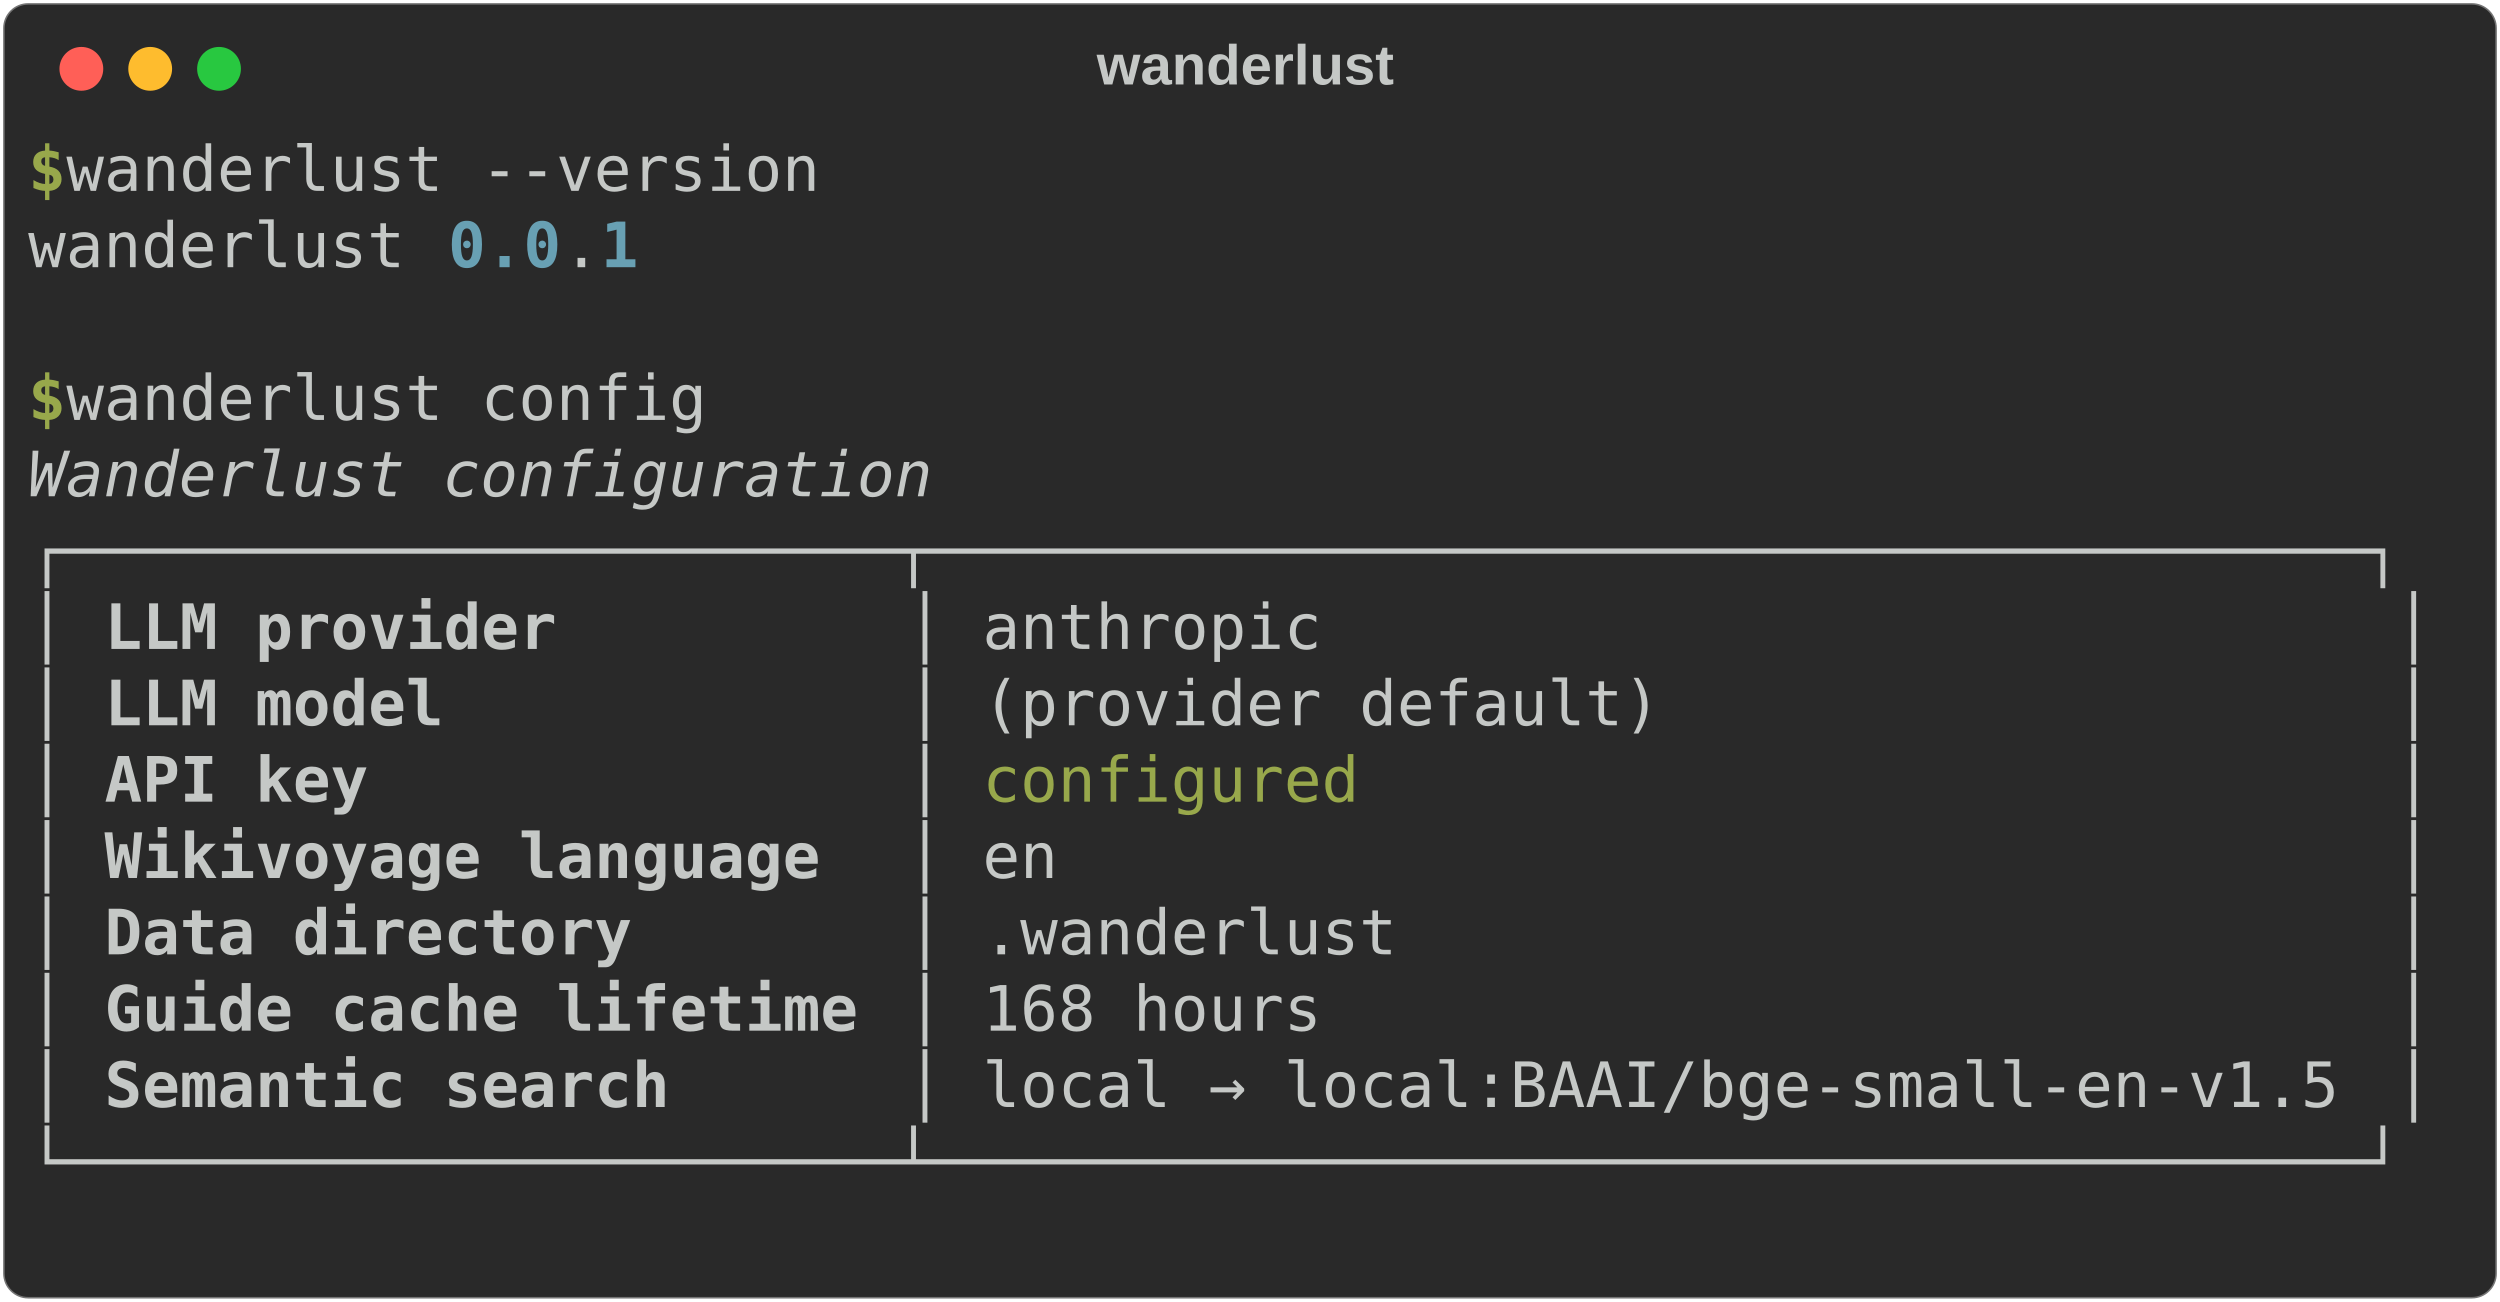
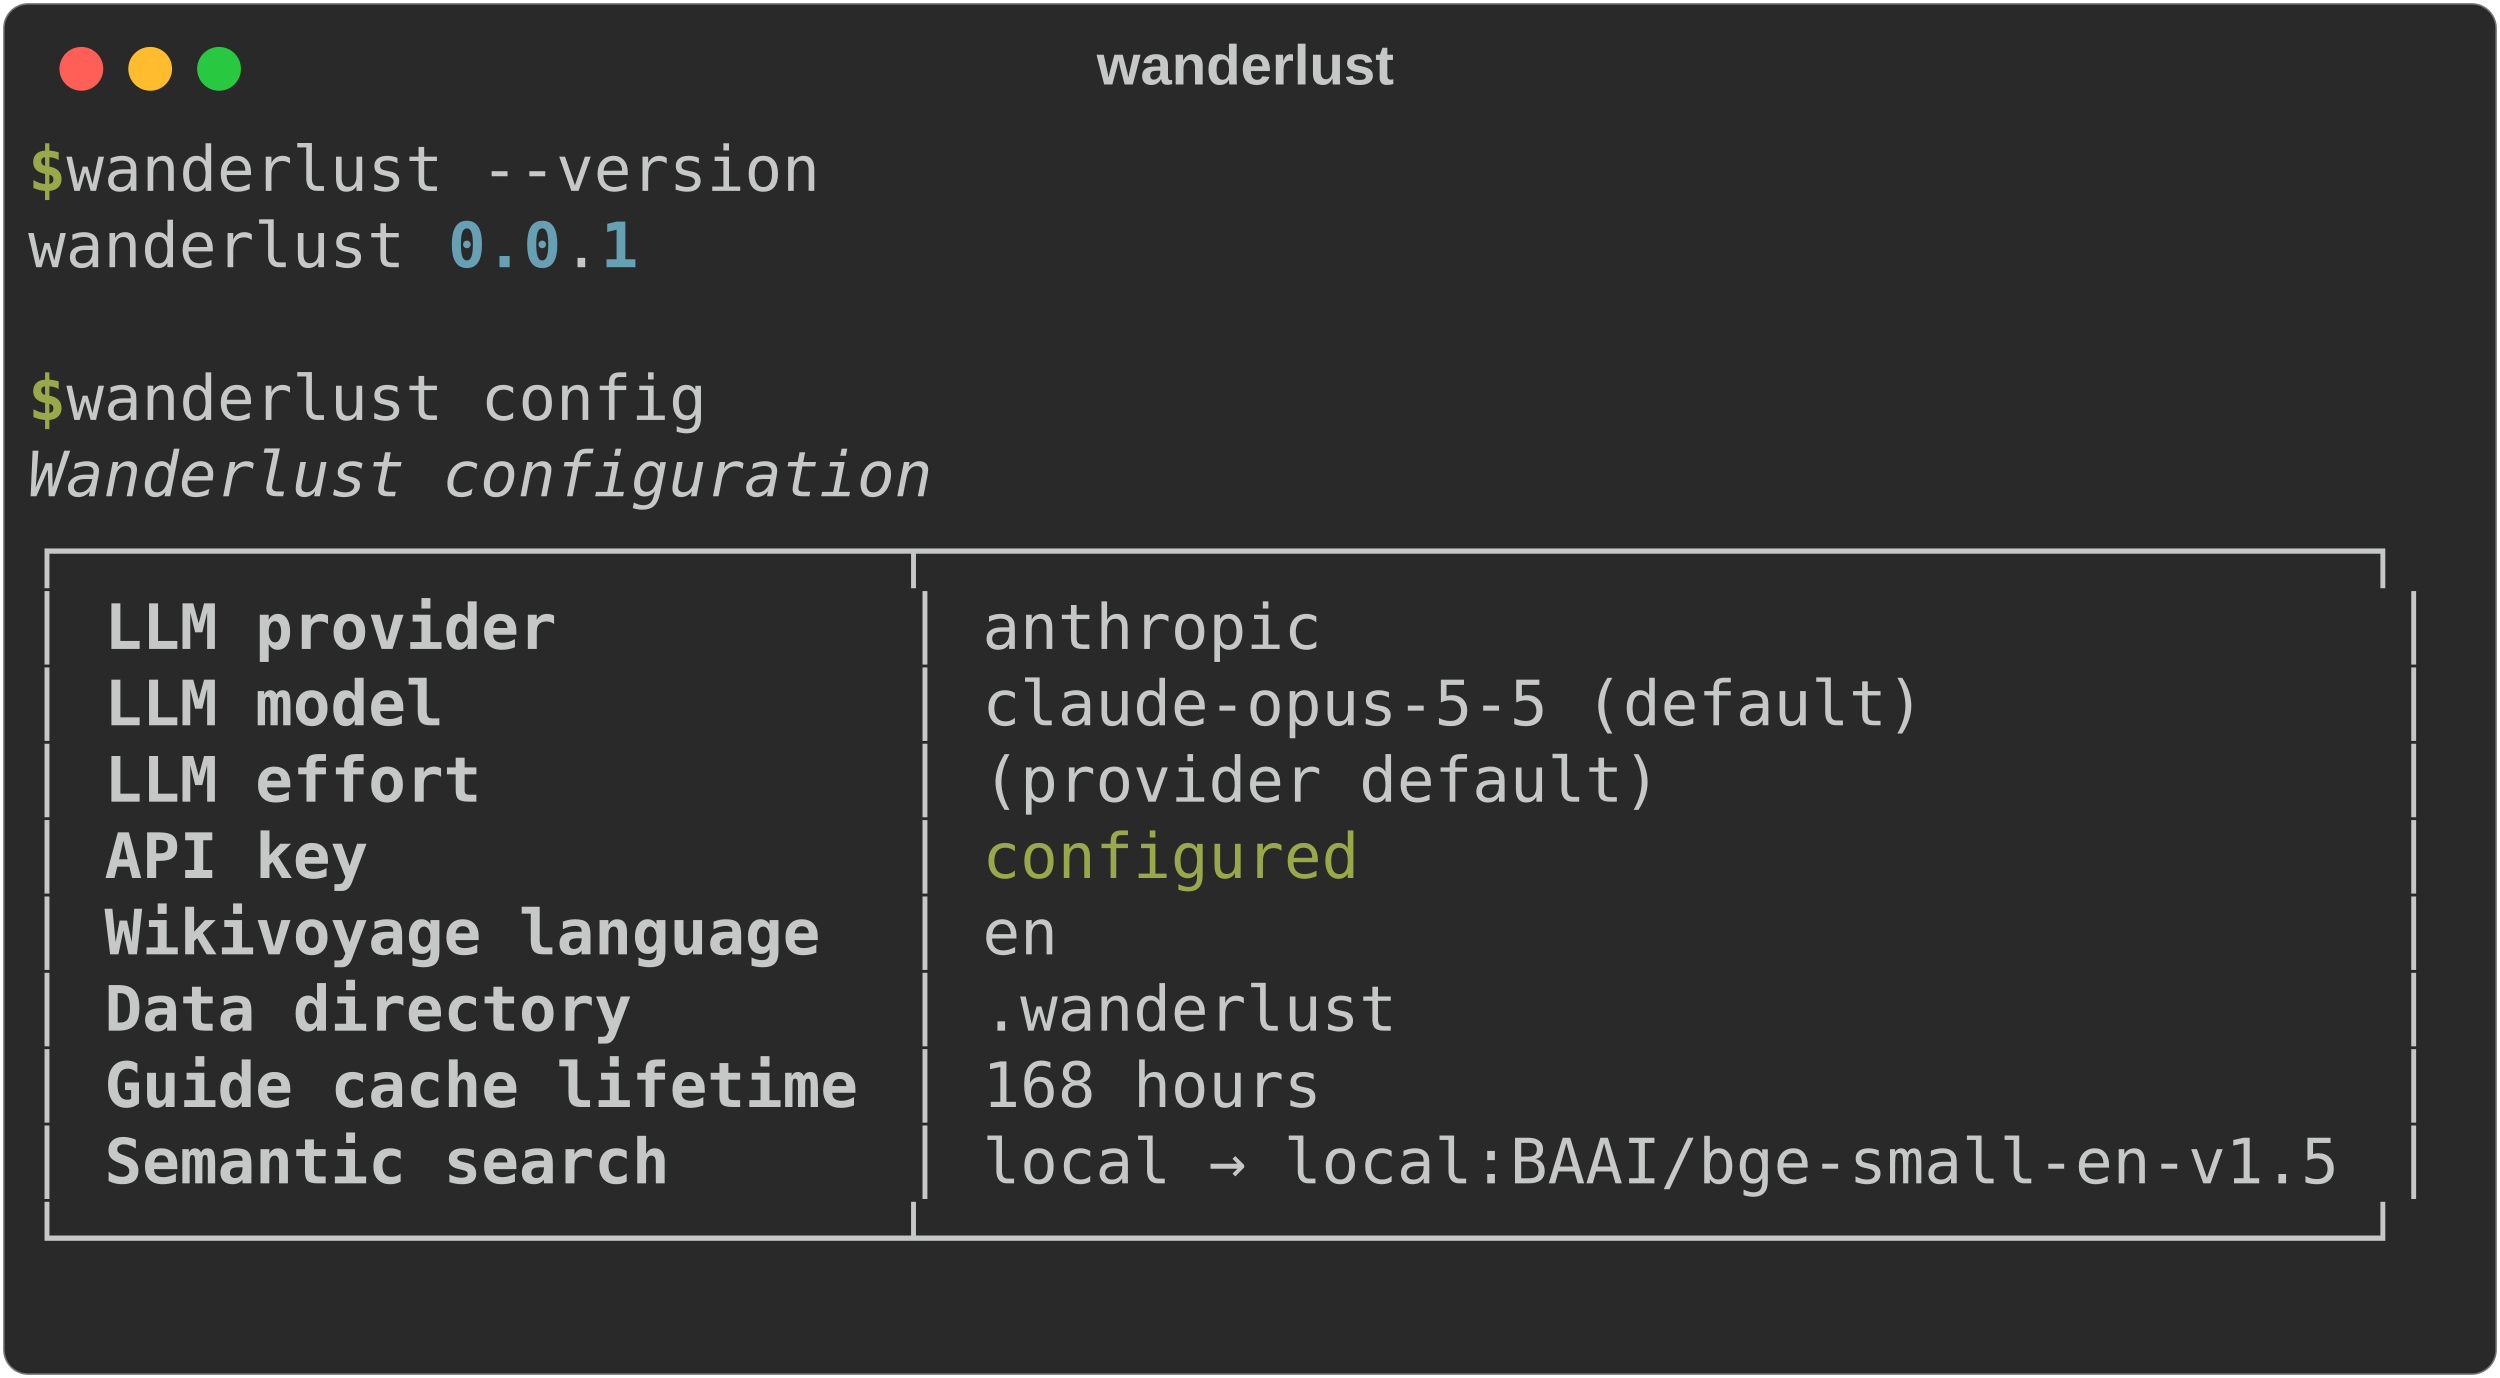
- <svg xmlns="http://www.w3.org/2000/svg" class="rich-terminal" viewBox="0 0 799 416.0">
+ <svg xmlns="http://www.w3.org/2000/svg" class="rich-terminal" viewBox="0 0 799 440.4">
  <style>

    @font-face {
        font-family: "Fira Code";
        src: local("FiraCode-Regular"),
                url("https://cdnjs.cloudflare.com/ajax/libs/firacode/6.2.0/woff2/FiraCode-Regular.woff2") format("woff2"),
                url("https://cdnjs.cloudflare.com/ajax/libs/firacode/6.2.0/woff/FiraCode-Regular.woff") format("woff");
        font-style: normal;
        font-weight: 400;
    }
    @font-face {
        font-family: "Fira Code";
        src: local("FiraCode-Bold"),
                url("https://cdnjs.cloudflare.com/ajax/libs/firacode/6.2.0/woff2/FiraCode-Bold.woff2") format("woff2"),
                url("https://cdnjs.cloudflare.com/ajax/libs/firacode/6.2.0/woff/FiraCode-Bold.woff") format("woff");
        font-style: bold;
        font-weight: 700;
    }

-     .terminal-542335497-matrix {
+     .terminal-3180378688-matrix {
        font-family: Fira Code, monospace;
        font-size: 20px;
        line-height: 24.4px;
        font-variant-east-asian: full-width;
    }

-     .terminal-542335497-title {
+     .terminal-3180378688-title {
        font-size: 18px;
        font-weight: bold;
        font-family: arial;
    }

-     .terminal-542335497-r1 { fill: #98a84b;font-weight: bold }
- .terminal-542335497-r2 { fill: #c5c8c6 }
- .terminal-542335497-r3 { fill: #68a0b3;font-weight: bold }
- .terminal-542335497-r4 { fill: #c5c8c6;font-style: italic; }
- .terminal-542335497-r5 { fill: #c5c8c6;font-weight: bold }
- .terminal-542335497-r6 { fill: #98a84b }
+     .terminal-3180378688-r1 { fill: #98a84b;font-weight: bold }
+ .terminal-3180378688-r2 { fill: #c5c8c6 }
+ .terminal-3180378688-r3 { fill: #68a0b3;font-weight: bold }
+ .terminal-3180378688-r4 { fill: #c5c8c6;font-style: italic; }
+ .terminal-3180378688-r5 { fill: #c5c8c6;font-weight: bold }
+ .terminal-3180378688-r6 { fill: #98a84b }
    </style>
  <defs>
-     <clipPath id="terminal-542335497-clip-terminal">
-       <rect x="0" y="0" width="779.8" height="365.0" />
+     <clipPath id="terminal-3180378688-clip-terminal">
+       <rect x="0" y="0" width="779.8" height="389.4" />
    </clipPath>
-     <clipPath id="terminal-542335497-line-0">
+     <clipPath id="terminal-3180378688-line-0">
      <rect x="0" y="1.5" width="780.8" height="24.65" />
    </clipPath>
-     <clipPath id="terminal-542335497-line-1">
+     <clipPath id="terminal-3180378688-line-1">
      <rect x="0" y="25.9" width="780.8" height="24.65" />
    </clipPath>
-     <clipPath id="terminal-542335497-line-2">
+     <clipPath id="terminal-3180378688-line-2">
      <rect x="0" y="50.3" width="780.8" height="24.65" />
    </clipPath>
-     <clipPath id="terminal-542335497-line-3">
+     <clipPath id="terminal-3180378688-line-3">
      <rect x="0" y="74.7" width="780.8" height="24.65" />
    </clipPath>
-     <clipPath id="terminal-542335497-line-4">
+     <clipPath id="terminal-3180378688-line-4">
      <rect x="0" y="99.1" width="780.8" height="24.65" />
    </clipPath>
-     <clipPath id="terminal-542335497-line-5">
+     <clipPath id="terminal-3180378688-line-5">
      <rect x="0" y="123.5" width="780.8" height="24.65" />
    </clipPath>
-     <clipPath id="terminal-542335497-line-6">
+     <clipPath id="terminal-3180378688-line-6">
      <rect x="0" y="147.9" width="780.8" height="24.65" />
    </clipPath>
-     <clipPath id="terminal-542335497-line-7">
+     <clipPath id="terminal-3180378688-line-7">
      <rect x="0" y="172.3" width="780.8" height="24.65" />
    </clipPath>
-     <clipPath id="terminal-542335497-line-8">
+     <clipPath id="terminal-3180378688-line-8">
      <rect x="0" y="196.7" width="780.8" height="24.65" />
    </clipPath>
-     <clipPath id="terminal-542335497-line-9">
+     <clipPath id="terminal-3180378688-line-9">
      <rect x="0" y="221.1" width="780.8" height="24.65" />
    </clipPath>
-     <clipPath id="terminal-542335497-line-10">
+     <clipPath id="terminal-3180378688-line-10">
      <rect x="0" y="245.5" width="780.8" height="24.65" />
    </clipPath>
-     <clipPath id="terminal-542335497-line-11">
+     <clipPath id="terminal-3180378688-line-11">
      <rect x="0" y="269.9" width="780.8" height="24.65" />
    </clipPath>
-     <clipPath id="terminal-542335497-line-12">
+     <clipPath id="terminal-3180378688-line-12">
      <rect x="0" y="294.3" width="780.8" height="24.65" />
    </clipPath>
-     <clipPath id="terminal-542335497-line-13">
+     <clipPath id="terminal-3180378688-line-13">
      <rect x="0" y="318.7" width="780.8" height="24.65" />
    </clipPath>
+     <clipPath id="terminal-3180378688-line-14">
+       <rect x="0" y="343.1" width="780.8" height="24.65" />
+     </clipPath>
  </defs>
-   <rect fill="#292929" stroke="rgba(255,255,255,0.35)" stroke-width="1" x="1" y="1" width="797" height="414" rx="8" />
-   <text class="terminal-542335497-title" fill="#c5c8c6" text-anchor="middle" x="398" y="27">wanderlust</text>
+   <rect fill="#292929" stroke="rgba(255,255,255,0.35)" stroke-width="1" x="1" y="1" width="797" height="438.4" rx="8" />
+   <text class="terminal-3180378688-title" fill="#c5c8c6" text-anchor="middle" x="398" y="27">wanderlust</text>
  <g transform="translate(26,22)">
    <circle cx="0" cy="0" r="7" fill="#ff5f57" />
    <circle cx="22" cy="0" r="7" fill="#febc2e" />
    <circle cx="44" cy="0" r="7" fill="#28c840" />
  </g>
-   <g transform="translate(9, 41)" clip-path="url(#terminal-542335497-clip-terminal)">
-     <g class="terminal-542335497-matrix">
-       <text class="terminal-542335497-r1" x="0" y="20" textLength="12.2" clip-path="url(#terminal-542335497-line-0)">$</text>
-       <text class="terminal-542335497-r2" x="12.2" y="20" textLength="256.2" clip-path="url(#terminal-542335497-line-0)"> wanderlust --version</text>
-       <text class="terminal-542335497-r2" x="780.8" y="20" textLength="12.2" clip-path="url(#terminal-542335497-line-0)">
+   <g transform="translate(9, 41)" clip-path="url(#terminal-3180378688-clip-terminal)">
+     <g class="terminal-3180378688-matrix">
+       <text class="terminal-3180378688-r1" x="0" y="20" textLength="12.2" clip-path="url(#terminal-3180378688-line-0)">$</text>
+       <text class="terminal-3180378688-r2" x="12.2" y="20" textLength="256.2" clip-path="url(#terminal-3180378688-line-0)"> wanderlust --version</text>
+       <text class="terminal-3180378688-r2" x="780.8" y="20" textLength="12.2" clip-path="url(#terminal-3180378688-line-0)">
</text>
-       <text class="terminal-542335497-r2" x="0" y="44.4" textLength="134.2" clip-path="url(#terminal-542335497-line-1)">wanderlust </text>
-       <text class="terminal-542335497-r3" x="134.2" y="44.4" textLength="36.6" clip-path="url(#terminal-542335497-line-1)">0.0</text>
-       <text class="terminal-542335497-r2" x="170.8" y="44.4" textLength="12.2" clip-path="url(#terminal-542335497-line-1)">.</text>
-       <text class="terminal-542335497-r3" x="183" y="44.4" textLength="12.2" clip-path="url(#terminal-542335497-line-1)">1</text>
-       <text class="terminal-542335497-r2" x="780.8" y="44.4" textLength="12.2" clip-path="url(#terminal-542335497-line-1)">
+       <text class="terminal-3180378688-r2" x="0" y="44.4" textLength="134.2" clip-path="url(#terminal-3180378688-line-1)">wanderlust </text>
+       <text class="terminal-3180378688-r3" x="134.2" y="44.4" textLength="36.6" clip-path="url(#terminal-3180378688-line-1)">0.0</text>
+       <text class="terminal-3180378688-r2" x="170.8" y="44.4" textLength="12.2" clip-path="url(#terminal-3180378688-line-1)">.</text>
+       <text class="terminal-3180378688-r3" x="183" y="44.4" textLength="12.2" clip-path="url(#terminal-3180378688-line-1)">1</text>
+       <text class="terminal-3180378688-r2" x="780.8" y="44.4" textLength="12.2" clip-path="url(#terminal-3180378688-line-1)">
</text>
-       <text class="terminal-542335497-r2" x="780.8" y="68.8" textLength="12.2" clip-path="url(#terminal-542335497-line-2)">
+       <text class="terminal-3180378688-r2" x="780.8" y="68.8" textLength="12.2" clip-path="url(#terminal-3180378688-line-2)">
</text>
-       <text class="terminal-542335497-r1" x="0" y="93.2" textLength="12.2" clip-path="url(#terminal-542335497-line-3)">$</text>
-       <text class="terminal-542335497-r2" x="12.2" y="93.2" textLength="219.6" clip-path="url(#terminal-542335497-line-3)"> wanderlust config</text>
-       <text class="terminal-542335497-r2" x="780.8" y="93.2" textLength="12.2" clip-path="url(#terminal-542335497-line-3)">
+       <text class="terminal-3180378688-r1" x="0" y="93.2" textLength="12.2" clip-path="url(#terminal-3180378688-line-3)">$</text>
+       <text class="terminal-3180378688-r2" x="12.2" y="93.2" textLength="219.6" clip-path="url(#terminal-3180378688-line-3)"> wanderlust config</text>
+       <text class="terminal-3180378688-r2" x="780.8" y="93.2" textLength="12.2" clip-path="url(#terminal-3180378688-line-3)">
</text>
-       <text class="terminal-542335497-r4" x="0" y="117.6" textLength="768.6" clip-path="url(#terminal-542335497-line-4)">                   Wanderlust configuration                    </text>
-       <text class="terminal-542335497-r2" x="780.8" y="117.6" textLength="12.2" clip-path="url(#terminal-542335497-line-4)">
+       <text class="terminal-3180378688-r4" x="0" y="117.6" textLength="768.6" clip-path="url(#terminal-3180378688-line-4)">                   Wanderlust configuration                    </text>
+       <text class="terminal-3180378688-r2" x="780.8" y="117.6" textLength="12.2" clip-path="url(#terminal-3180378688-line-4)">
</text>
-       <text class="terminal-542335497-r2" x="0" y="142" textLength="768.6" clip-path="url(#terminal-542335497-line-5)">┌──────────────────────┬──────────────────────────────────────┐</text>
-       <text class="terminal-542335497-r2" x="780.8" y="142" textLength="12.2" clip-path="url(#terminal-542335497-line-5)">
+       <text class="terminal-3180378688-r2" x="0" y="142" textLength="768.6" clip-path="url(#terminal-3180378688-line-5)">┌──────────────────────┬──────────────────────────────────────┐</text>
+       <text class="terminal-3180378688-r2" x="780.8" y="142" textLength="12.2" clip-path="url(#terminal-3180378688-line-5)">
</text>
-       <text class="terminal-542335497-r2" x="0" y="166.4" textLength="12.2" clip-path="url(#terminal-542335497-line-6)">│</text>
-       <text class="terminal-542335497-r5" x="24.4" y="166.4" textLength="244" clip-path="url(#terminal-542335497-line-6)">LLM provider        </text>
-       <text class="terminal-542335497-r2" x="280.6" y="166.4" textLength="12.2" clip-path="url(#terminal-542335497-line-6)">│</text>
-       <text class="terminal-542335497-r2" x="305" y="166.4" textLength="439.2" clip-path="url(#terminal-542335497-line-6)">anthropic                           </text>
-       <text class="terminal-542335497-r2" x="756.4" y="166.4" textLength="12.2" clip-path="url(#terminal-542335497-line-6)">│</text>
-       <text class="terminal-542335497-r2" x="780.8" y="166.4" textLength="12.2" clip-path="url(#terminal-542335497-line-6)">
+       <text class="terminal-3180378688-r2" x="0" y="166.4" textLength="12.2" clip-path="url(#terminal-3180378688-line-6)">│</text>
+       <text class="terminal-3180378688-r5" x="24.4" y="166.4" textLength="244" clip-path="url(#terminal-3180378688-line-6)">LLM provider        </text>
+       <text class="terminal-3180378688-r2" x="280.6" y="166.4" textLength="12.2" clip-path="url(#terminal-3180378688-line-6)">│</text>
+       <text class="terminal-3180378688-r2" x="305" y="166.4" textLength="439.2" clip-path="url(#terminal-3180378688-line-6)">anthropic                           </text>
+       <text class="terminal-3180378688-r2" x="756.4" y="166.4" textLength="12.2" clip-path="url(#terminal-3180378688-line-6)">│</text>
+       <text class="terminal-3180378688-r2" x="780.8" y="166.4" textLength="12.2" clip-path="url(#terminal-3180378688-line-6)">
</text>
-       <text class="terminal-542335497-r2" x="0" y="190.8" textLength="12.2" clip-path="url(#terminal-542335497-line-7)">│</text>
-       <text class="terminal-542335497-r5" x="24.4" y="190.8" textLength="244" clip-path="url(#terminal-542335497-line-7)">LLM model           </text>
-       <text class="terminal-542335497-r2" x="280.6" y="190.8" textLength="12.2" clip-path="url(#terminal-542335497-line-7)">│</text>
-       <text class="terminal-542335497-r2" x="305" y="190.8" textLength="439.2" clip-path="url(#terminal-542335497-line-7)">(provider default)                  </text>
-       <text class="terminal-542335497-r2" x="756.4" y="190.8" textLength="12.2" clip-path="url(#terminal-542335497-line-7)">│</text>
-       <text class="terminal-542335497-r2" x="780.8" y="190.8" textLength="12.2" clip-path="url(#terminal-542335497-line-7)">
+       <text class="terminal-3180378688-r2" x="0" y="190.8" textLength="12.2" clip-path="url(#terminal-3180378688-line-7)">│</text>
+       <text class="terminal-3180378688-r5" x="24.4" y="190.8" textLength="244" clip-path="url(#terminal-3180378688-line-7)">LLM model           </text>
+       <text class="terminal-3180378688-r2" x="280.6" y="190.8" textLength="12.2" clip-path="url(#terminal-3180378688-line-7)">│</text>
+       <text class="terminal-3180378688-r2" x="305" y="190.8" textLength="439.2" clip-path="url(#terminal-3180378688-line-7)">claude-opus-5-5 (default)           </text>
+       <text class="terminal-3180378688-r2" x="756.4" y="190.8" textLength="12.2" clip-path="url(#terminal-3180378688-line-7)">│</text>
+       <text class="terminal-3180378688-r2" x="780.8" y="190.8" textLength="12.2" clip-path="url(#terminal-3180378688-line-7)">
</text>
-       <text class="terminal-542335497-r2" x="0" y="215.2" textLength="12.2" clip-path="url(#terminal-542335497-line-8)">│</text>
-       <text class="terminal-542335497-r5" x="24.4" y="215.2" textLength="244" clip-path="url(#terminal-542335497-line-8)">API key             </text>
-       <text class="terminal-542335497-r2" x="280.6" y="215.2" textLength="12.2" clip-path="url(#terminal-542335497-line-8)">│</text>
-       <text class="terminal-542335497-r6" x="305" y="215.2" textLength="122" clip-path="url(#terminal-542335497-line-8)">configured</text>
-       <text class="terminal-542335497-r2" x="756.4" y="215.2" textLength="12.2" clip-path="url(#terminal-542335497-line-8)">│</text>
-       <text class="terminal-542335497-r2" x="780.8" y="215.2" textLength="12.2" clip-path="url(#terminal-542335497-line-8)">
+       <text class="terminal-3180378688-r2" x="0" y="215.2" textLength="12.2" clip-path="url(#terminal-3180378688-line-8)">│</text>
+       <text class="terminal-3180378688-r5" x="24.4" y="215.2" textLength="244" clip-path="url(#terminal-3180378688-line-8)">LLM effort          </text>
+       <text class="terminal-3180378688-r2" x="280.6" y="215.2" textLength="12.2" clip-path="url(#terminal-3180378688-line-8)">│</text>
+       <text class="terminal-3180378688-r2" x="305" y="215.2" textLength="439.2" clip-path="url(#terminal-3180378688-line-8)">(provider default)                  </text>
+       <text class="terminal-3180378688-r2" x="756.4" y="215.2" textLength="12.2" clip-path="url(#terminal-3180378688-line-8)">│</text>
+       <text class="terminal-3180378688-r2" x="780.8" y="215.2" textLength="12.2" clip-path="url(#terminal-3180378688-line-8)">
</text>
-       <text class="terminal-542335497-r2" x="0" y="239.6" textLength="12.2" clip-path="url(#terminal-542335497-line-9)">│</text>
-       <text class="terminal-542335497-r5" x="24.4" y="239.6" textLength="244" clip-path="url(#terminal-542335497-line-9)">Wikivoyage language </text>
-       <text class="terminal-542335497-r2" x="280.6" y="239.6" textLength="12.2" clip-path="url(#terminal-542335497-line-9)">│</text>
-       <text class="terminal-542335497-r2" x="305" y="239.6" textLength="439.2" clip-path="url(#terminal-542335497-line-9)">en                                  </text>
-       <text class="terminal-542335497-r2" x="756.4" y="239.6" textLength="12.2" clip-path="url(#terminal-542335497-line-9)">│</text>
-       <text class="terminal-542335497-r2" x="780.8" y="239.6" textLength="12.2" clip-path="url(#terminal-542335497-line-9)">
+       <text class="terminal-3180378688-r2" x="0" y="239.6" textLength="12.2" clip-path="url(#terminal-3180378688-line-9)">│</text>
+       <text class="terminal-3180378688-r5" x="24.4" y="239.6" textLength="244" clip-path="url(#terminal-3180378688-line-9)">API key             </text>
+       <text class="terminal-3180378688-r2" x="280.6" y="239.6" textLength="12.2" clip-path="url(#terminal-3180378688-line-9)">│</text>
+       <text class="terminal-3180378688-r6" x="305" y="239.6" textLength="122" clip-path="url(#terminal-3180378688-line-9)">configured</text>
+       <text class="terminal-3180378688-r2" x="756.4" y="239.6" textLength="12.2" clip-path="url(#terminal-3180378688-line-9)">│</text>
+       <text class="terminal-3180378688-r2" x="780.8" y="239.6" textLength="12.2" clip-path="url(#terminal-3180378688-line-9)">
</text>
-       <text class="terminal-542335497-r2" x="0" y="264" textLength="12.2" clip-path="url(#terminal-542335497-line-10)">│</text>
-       <text class="terminal-542335497-r5" x="24.4" y="264" textLength="244" clip-path="url(#terminal-542335497-line-10)">Data directory      </text>
-       <text class="terminal-542335497-r2" x="280.6" y="264" textLength="12.2" clip-path="url(#terminal-542335497-line-10)">│</text>
-       <text class="terminal-542335497-r2" x="305" y="264" textLength="439.2" clip-path="url(#terminal-542335497-line-10)">.wanderlust                         </text>
-       <text class="terminal-542335497-r2" x="756.4" y="264" textLength="12.2" clip-path="url(#terminal-542335497-line-10)">│</text>
-       <text class="terminal-542335497-r2" x="780.8" y="264" textLength="12.2" clip-path="url(#terminal-542335497-line-10)">
+       <text class="terminal-3180378688-r2" x="0" y="264" textLength="12.2" clip-path="url(#terminal-3180378688-line-10)">│</text>
+       <text class="terminal-3180378688-r5" x="24.4" y="264" textLength="244" clip-path="url(#terminal-3180378688-line-10)">Wikivoyage language </text>
+       <text class="terminal-3180378688-r2" x="280.6" y="264" textLength="12.2" clip-path="url(#terminal-3180378688-line-10)">│</text>
+       <text class="terminal-3180378688-r2" x="305" y="264" textLength="439.2" clip-path="url(#terminal-3180378688-line-10)">en                                  </text>
+       <text class="terminal-3180378688-r2" x="756.4" y="264" textLength="12.2" clip-path="url(#terminal-3180378688-line-10)">│</text>
+       <text class="terminal-3180378688-r2" x="780.8" y="264" textLength="12.2" clip-path="url(#terminal-3180378688-line-10)">
</text>
-       <text class="terminal-542335497-r2" x="0" y="288.4" textLength="12.2" clip-path="url(#terminal-542335497-line-11)">│</text>
-       <text class="terminal-542335497-r5" x="24.4" y="288.4" textLength="244" clip-path="url(#terminal-542335497-line-11)">Guide cache lifetime</text>
-       <text class="terminal-542335497-r2" x="280.6" y="288.4" textLength="12.2" clip-path="url(#terminal-542335497-line-11)">│</text>
-       <text class="terminal-542335497-r2" x="305" y="288.4" textLength="439.2" clip-path="url(#terminal-542335497-line-11)">168 hours                           </text>
-       <text class="terminal-542335497-r2" x="756.4" y="288.4" textLength="12.2" clip-path="url(#terminal-542335497-line-11)">│</text>
-       <text class="terminal-542335497-r2" x="780.8" y="288.4" textLength="12.2" clip-path="url(#terminal-542335497-line-11)">
+       <text class="terminal-3180378688-r2" x="0" y="288.4" textLength="12.2" clip-path="url(#terminal-3180378688-line-11)">│</text>
+       <text class="terminal-3180378688-r5" x="24.4" y="288.4" textLength="244" clip-path="url(#terminal-3180378688-line-11)">Data directory      </text>
+       <text class="terminal-3180378688-r2" x="280.6" y="288.4" textLength="12.2" clip-path="url(#terminal-3180378688-line-11)">│</text>
+       <text class="terminal-3180378688-r2" x="305" y="288.4" textLength="439.2" clip-path="url(#terminal-3180378688-line-11)">.wanderlust                         </text>
+       <text class="terminal-3180378688-r2" x="756.4" y="288.4" textLength="12.2" clip-path="url(#terminal-3180378688-line-11)">│</text>
+       <text class="terminal-3180378688-r2" x="780.8" y="288.4" textLength="12.2" clip-path="url(#terminal-3180378688-line-11)">
</text>
-       <text class="terminal-542335497-r2" x="0" y="312.8" textLength="12.2" clip-path="url(#terminal-542335497-line-12)">│</text>
-       <text class="terminal-542335497-r5" x="24.4" y="312.8" textLength="244" clip-path="url(#terminal-542335497-line-12)">Semantic search     </text>
-       <text class="terminal-542335497-r2" x="280.6" y="312.8" textLength="12.2" clip-path="url(#terminal-542335497-line-12)">│</text>
-       <text class="terminal-542335497-r2" x="305" y="312.8" textLength="439.2" clip-path="url(#terminal-542335497-line-12)">local → local:BAAI/bge-small-en-v1.5</text>
-       <text class="terminal-542335497-r2" x="756.4" y="312.8" textLength="12.2" clip-path="url(#terminal-542335497-line-12)">│</text>
-       <text class="terminal-542335497-r2" x="780.8" y="312.8" textLength="12.2" clip-path="url(#terminal-542335497-line-12)">
+       <text class="terminal-3180378688-r2" x="0" y="312.8" textLength="12.2" clip-path="url(#terminal-3180378688-line-12)">│</text>
+       <text class="terminal-3180378688-r5" x="24.4" y="312.8" textLength="244" clip-path="url(#terminal-3180378688-line-12)">Guide cache lifetime</text>
+       <text class="terminal-3180378688-r2" x="280.6" y="312.8" textLength="12.2" clip-path="url(#terminal-3180378688-line-12)">│</text>
+       <text class="terminal-3180378688-r2" x="305" y="312.8" textLength="439.2" clip-path="url(#terminal-3180378688-line-12)">168 hours                           </text>
+       <text class="terminal-3180378688-r2" x="756.4" y="312.8" textLength="12.2" clip-path="url(#terminal-3180378688-line-12)">│</text>
+       <text class="terminal-3180378688-r2" x="780.8" y="312.8" textLength="12.2" clip-path="url(#terminal-3180378688-line-12)">
</text>
-       <text class="terminal-542335497-r2" x="0" y="337.2" textLength="768.6" clip-path="url(#terminal-542335497-line-13)">└──────────────────────┴──────────────────────────────────────┘</text>
-       <text class="terminal-542335497-r2" x="780.8" y="337.2" textLength="12.2" clip-path="url(#terminal-542335497-line-13)">
+       <text class="terminal-3180378688-r2" x="0" y="337.2" textLength="12.2" clip-path="url(#terminal-3180378688-line-13)">│</text>
+       <text class="terminal-3180378688-r5" x="24.4" y="337.2" textLength="244" clip-path="url(#terminal-3180378688-line-13)">Semantic search     </text>
+       <text class="terminal-3180378688-r2" x="280.6" y="337.2" textLength="12.2" clip-path="url(#terminal-3180378688-line-13)">│</text>
+       <text class="terminal-3180378688-r2" x="305" y="337.2" textLength="439.2" clip-path="url(#terminal-3180378688-line-13)">local → local:BAAI/bge-small-en-v1.5</text>
+       <text class="terminal-3180378688-r2" x="756.4" y="337.2" textLength="12.2" clip-path="url(#terminal-3180378688-line-13)">│</text>
+       <text class="terminal-3180378688-r2" x="780.8" y="337.2" textLength="12.2" clip-path="url(#terminal-3180378688-line-13)">
</text>
-       <text class="terminal-542335497-r2" x="780.8" y="361.6" textLength="12.2" clip-path="url(#terminal-542335497-line-14)">
+       <text class="terminal-3180378688-r2" x="0" y="361.6" textLength="768.6" clip-path="url(#terminal-3180378688-line-14)">└──────────────────────┴──────────────────────────────────────┘</text>
+       <text class="terminal-3180378688-r2" x="780.8" y="361.6" textLength="12.2" clip-path="url(#terminal-3180378688-line-14)">
+ </text>
+       <text class="terminal-3180378688-r2" x="780.8" y="386" textLength="12.2" clip-path="url(#terminal-3180378688-line-15)">
</text>
    </g>
  </g>
</svg>
